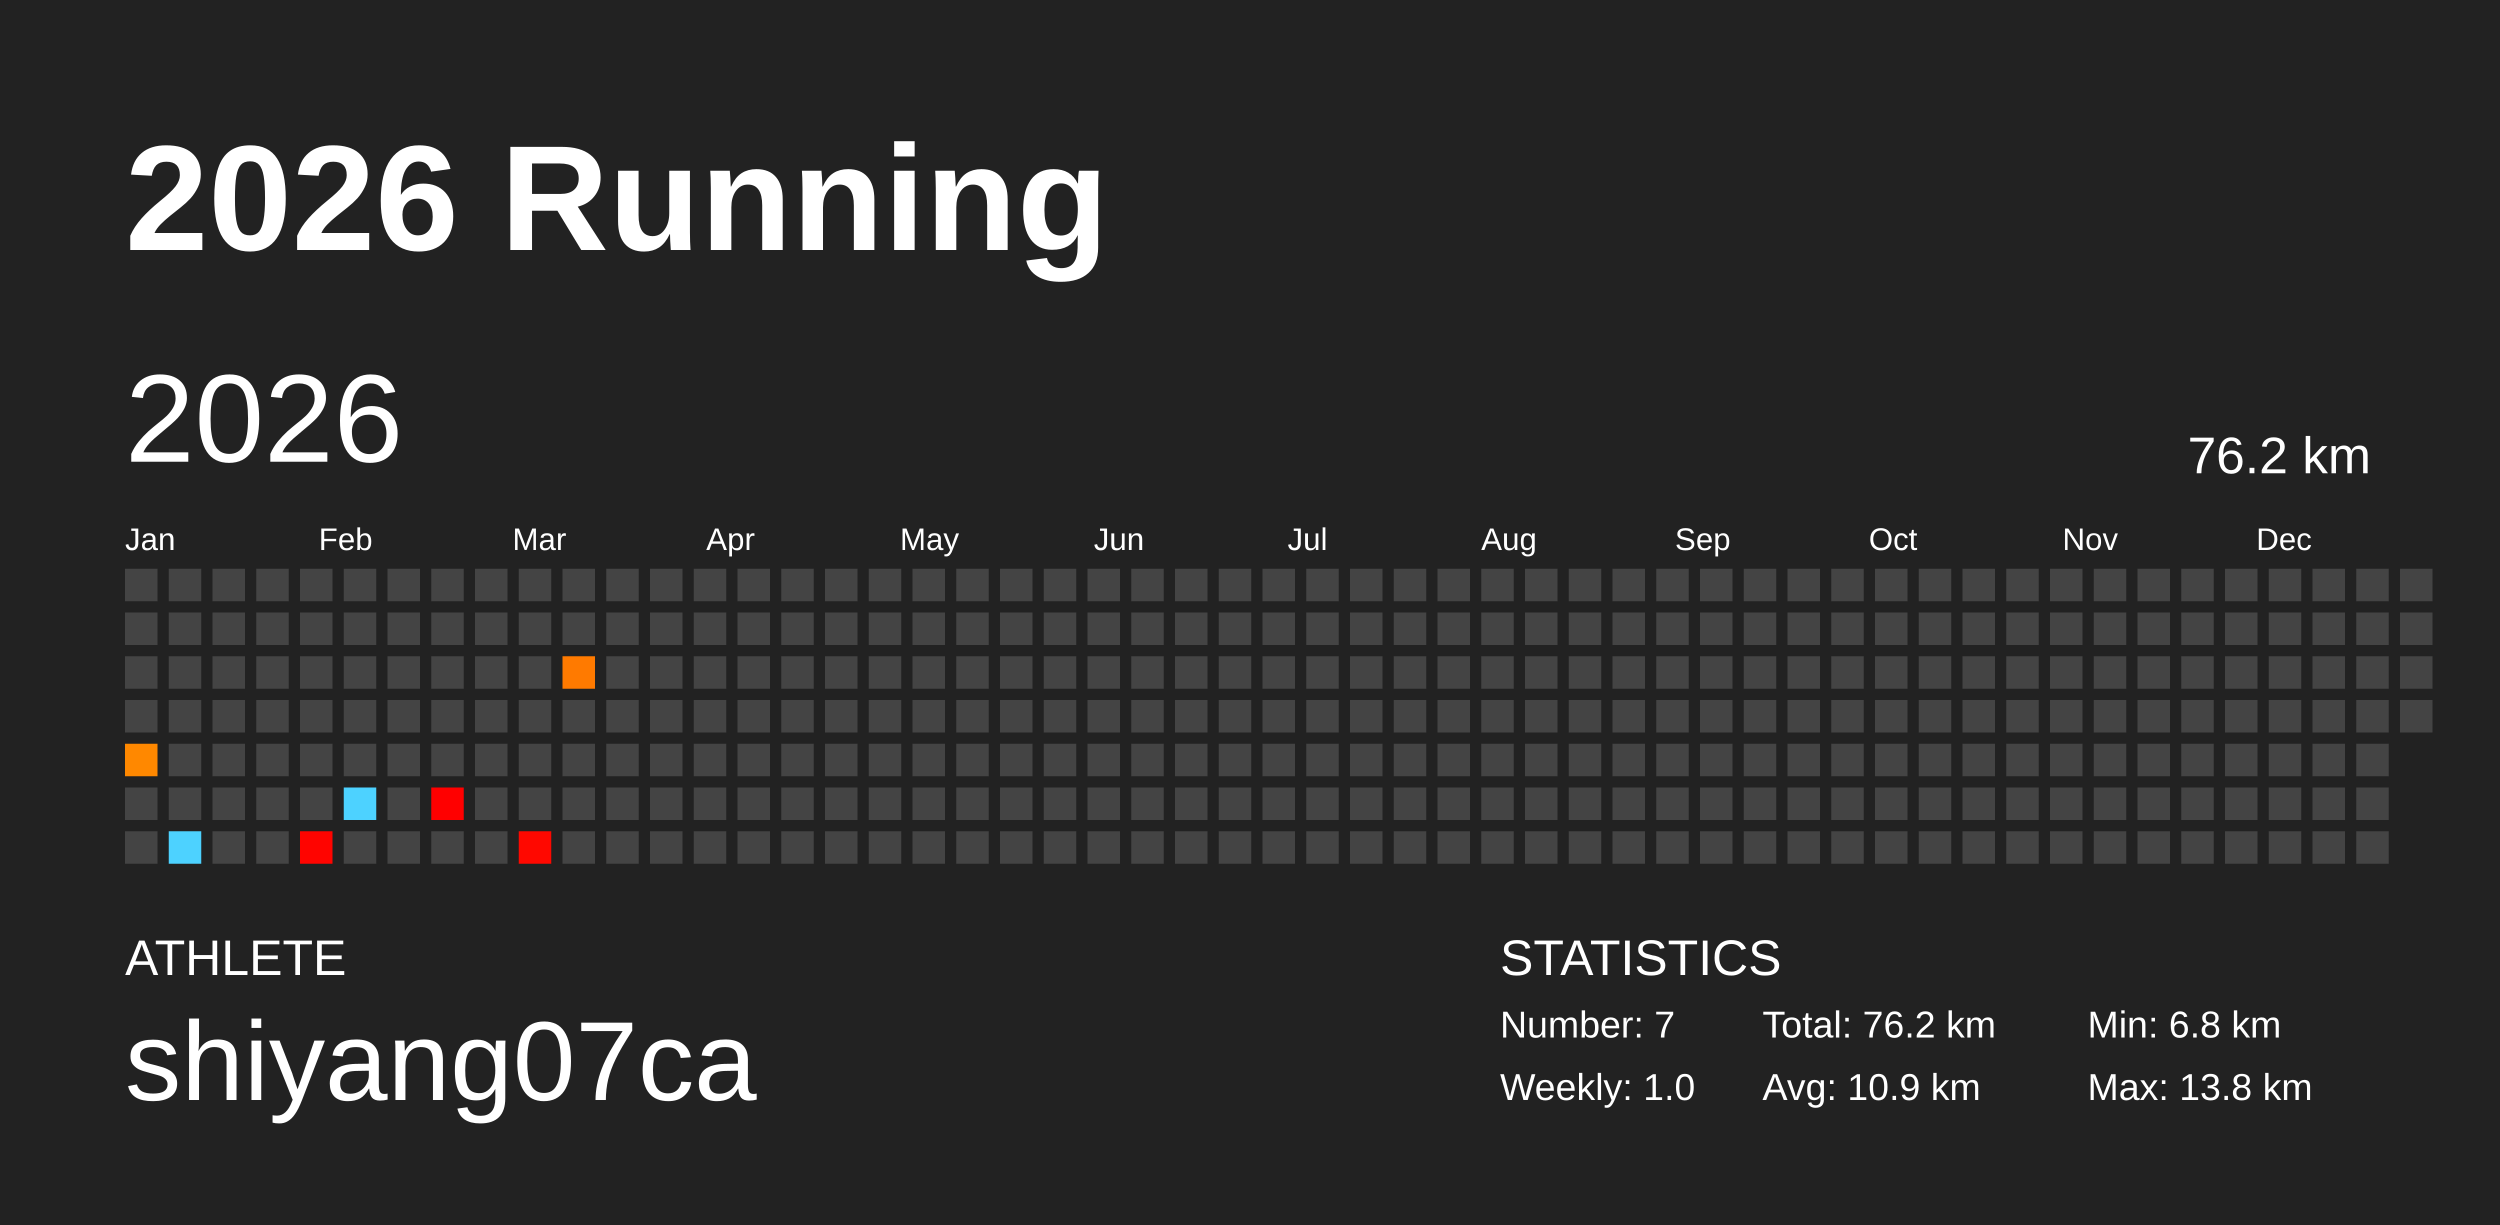
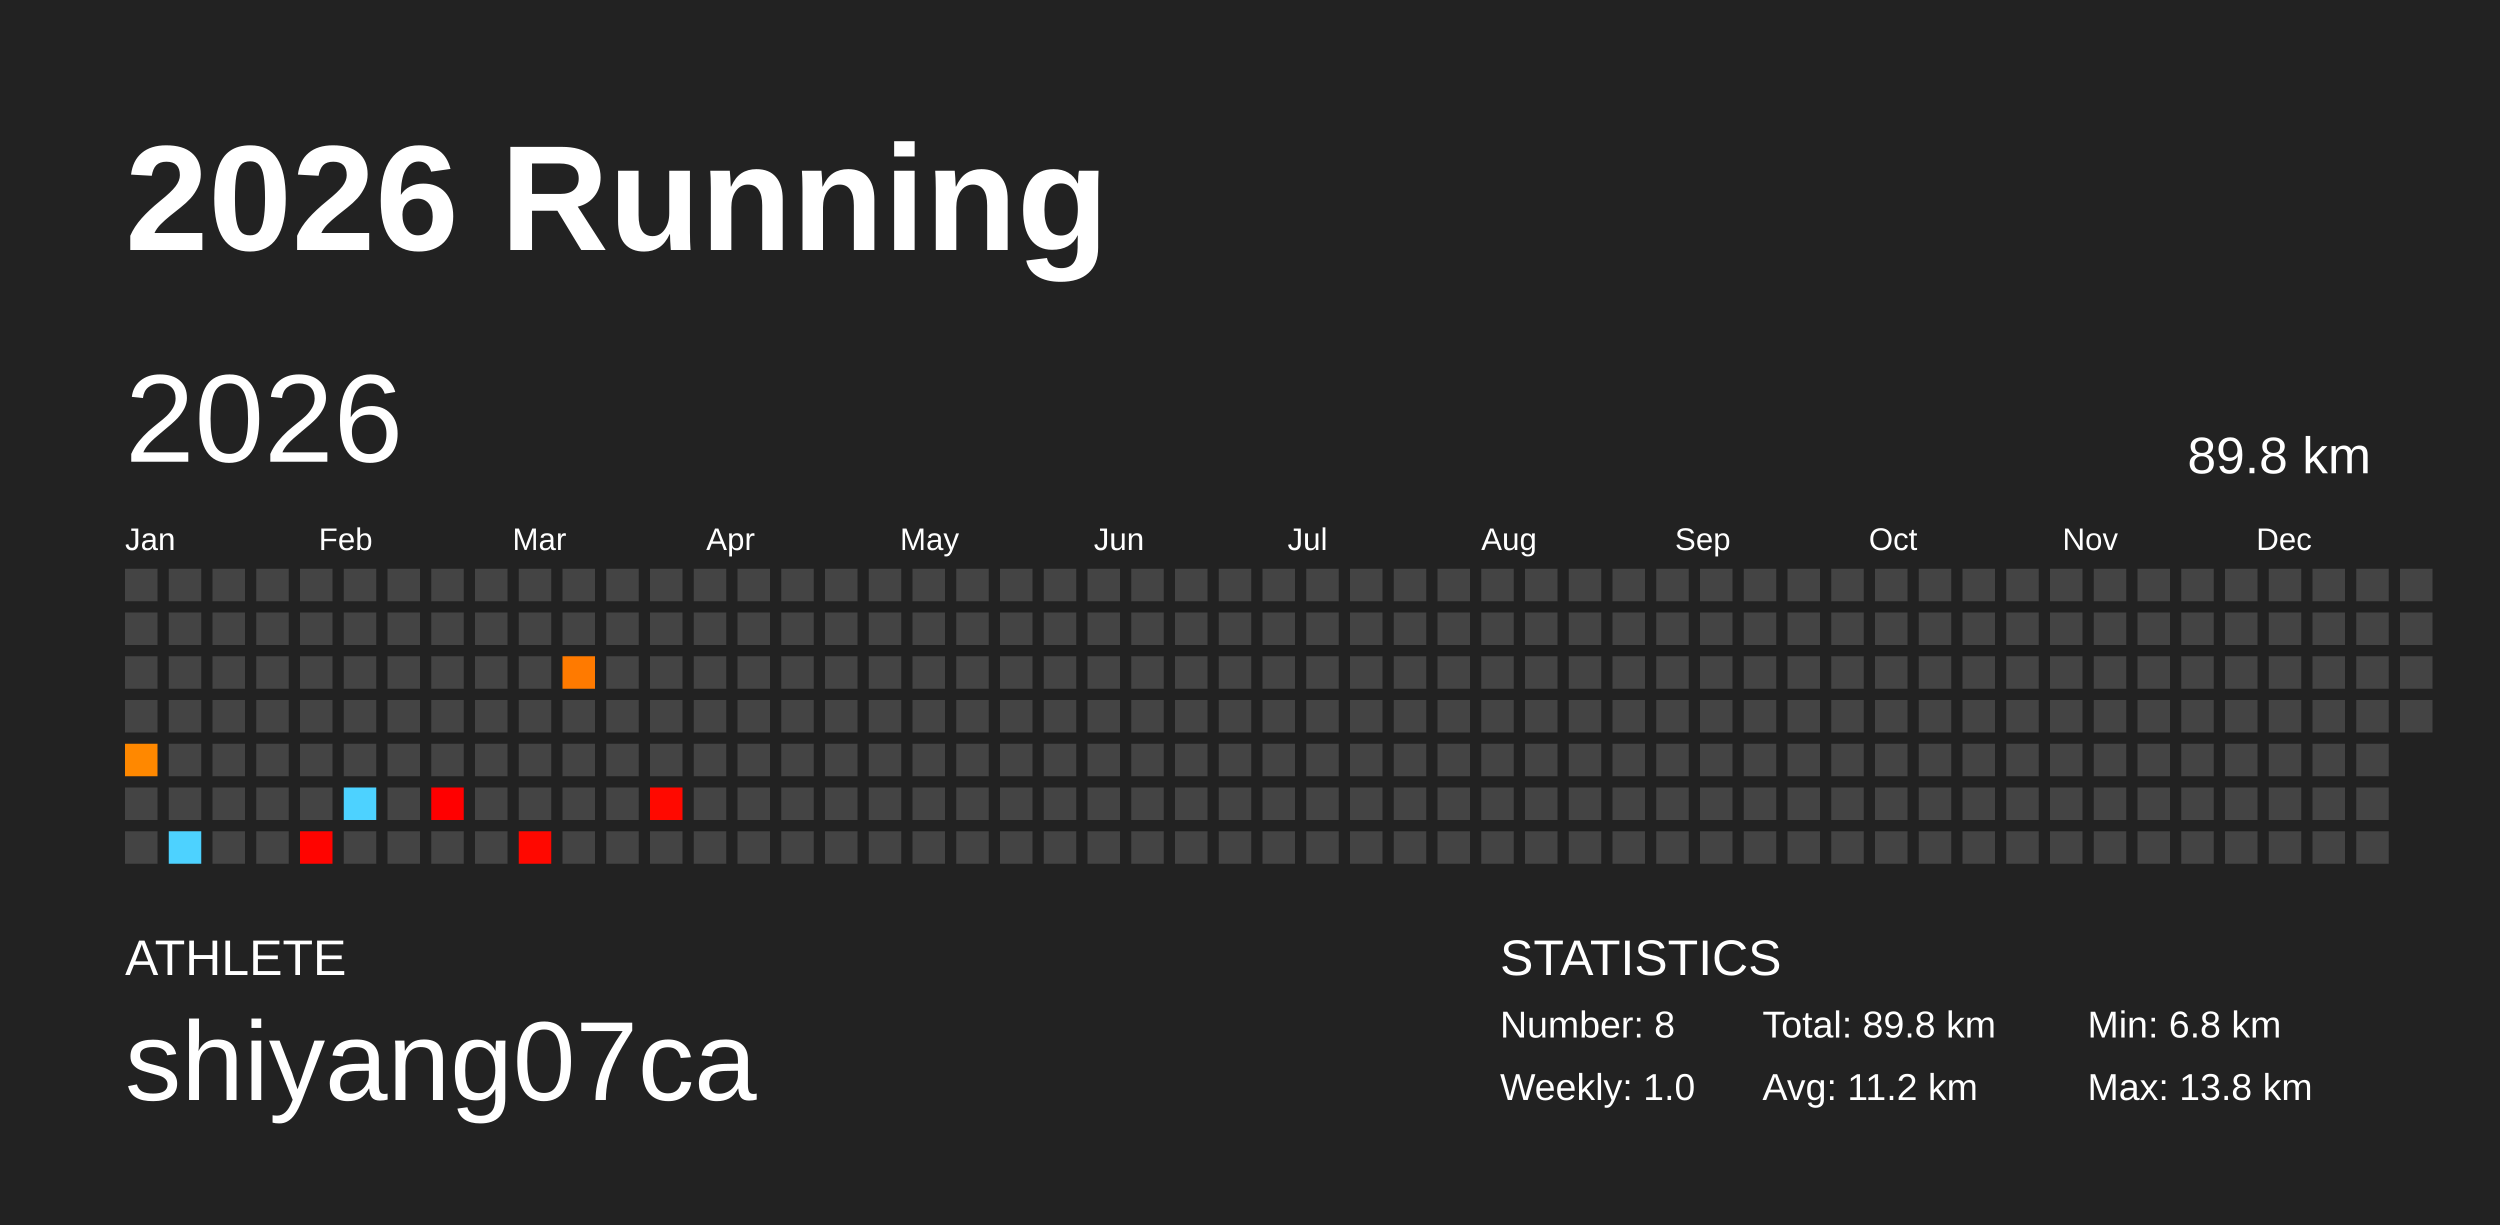
<svg xmlns="http://www.w3.org/2000/svg" baseProfile="full" height="98mm" version="1.1" viewBox="0,0,200,98" width="200mm">
  <defs />
  <rect fill="#222222" height="98" width="200" x="0" y="0" />
  <text fill="#FFFFFF" style="font-size:12px; font-family:Arial; font-weight:bold;" x="10" y="20">2026 Running</text>
  <text fill="#FFFFFF" style="font-size:4px; font-family:Arial" x="10" y="78">ATHLETE</text>
  <text fill="#FFFFFF" style="font-size:9px; font-family:Arial" x="10" y="88">shiyang07ca</text>
  <text fill="#FFFFFF" style="font-size:4px; font-family:Arial" x="120" y="78">STATISTICS</text>
-   <text fill="#FFFFFF" style="font-size:3px; font-family:Arial" x="120" y="83">Number: 7</text>
+   <text fill="#FFFFFF" style="font-size:3px; font-family:Arial" x="120" y="83">Number: 8</text>
  <text fill="#FFFFFF" style="font-size:3px; font-family:Arial" x="120" y="88">Weekly: 1.0</text>
-   <text fill="#FFFFFF" style="font-size:3px; font-family:Arial" x="141" y="83">Total: 76.2 km</text>
-   <text fill="#FFFFFF" style="font-size:3px; font-family:Arial" x="141" y="88">Avg: 10.9 km</text>
+   <text fill="#FFFFFF" style="font-size:3px; font-family:Arial" x="141" y="83">Total: 89.8 km</text>
+   <text fill="#FFFFFF" style="font-size:3px; font-family:Arial" x="141" y="88">Avg: 11.2 km</text>
  <text fill="#FFFFFF" style="font-size:3px; font-family:Arial" x="167" y="83">Min: 6.8 km</text>
  <text fill="#FFFFFF" style="font-size:3px; font-family:Arial" x="167" y="88">Max: 13.8 km</text>
  <text dominant-baseline="hanging" fill="#FFFFFF" style="font-size:10.0px; font-family:Arial;" x="10" y="30">2026</text>
-   <text dominant-baseline="hanging" fill="#FFFFFF" style="font-size:4.125px; font-family:Arial;" x="175" y="35">76.2 km</text>
+   <text dominant-baseline="hanging" fill="#FFFFFF" style="font-size:4.125px; font-family:Arial;" x="175" y="35">89.8 km</text>
  <text fill="#FFFFFF" style="font-size:2.5px; font-family:Arial" x="10.0" y="44">Jan</text>
  <text fill="#FFFFFF" style="font-size:2.5px; font-family:Arial" x="25.5" y="44">Feb</text>
  <text fill="#FFFFFF" style="font-size:2.5px; font-family:Arial" x="41.0" y="44">Mar</text>
  <text fill="#FFFFFF" style="font-size:2.5px; font-family:Arial" x="56.5" y="44">Apr</text>
  <text fill="#FFFFFF" style="font-size:2.5px; font-family:Arial" x="72.0" y="44">May</text>
  <text fill="#FFFFFF" style="font-size:2.5px; font-family:Arial" x="87.5" y="44">Jun</text>
  <text fill="#FFFFFF" style="font-size:2.5px; font-family:Arial" x="103.0" y="44">Jul</text>
  <text fill="#FFFFFF" style="font-size:2.5px; font-family:Arial" x="118.5" y="44">Aug</text>
  <text fill="#FFFFFF" style="font-size:2.5px; font-family:Arial" x="134.0" y="44">Sep</text>
  <text fill="#FFFFFF" style="font-size:2.5px; font-family:Arial" x="149.5" y="44">Oct</text>
  <text fill="#FFFFFF" style="font-size:2.5px; font-family:Arial" x="165.0" y="44">Nov</text>
  <text fill="#FFFFFF" style="font-size:2.5px; font-family:Arial" x="180.5" y="44">Dec</text>
  <rect fill="#444444" height="2.6" width="2.6" x="10.0" y="45.5" />
  <rect fill="#444444" height="2.6" width="2.6" x="10.0" y="49.0" />
  <rect fill="#444444" height="2.6" width="2.6" x="10.0" y="52.5" />
  <rect fill="#444444" height="2.6" width="2.6" x="10.0" y="56.0" />
  <rect fill="#ff8800" height="2.6" width="2.6" x="10.0" y="59.5" />
  <rect fill="#444444" height="2.6" width="2.6" x="10.0" y="63.0" />
  <rect fill="#444444" height="2.6" width="2.6" x="10.0" y="66.5" />
  <rect fill="#444444" height="2.6" width="2.6" x="13.5" y="45.5" />
  <rect fill="#444444" height="2.6" width="2.6" x="13.5" y="49.0" />
  <rect fill="#444444" height="2.6" width="2.6" x="13.5" y="52.5" />
  <rect fill="#444444" height="2.6" width="2.6" x="13.5" y="56.0" />
  <rect fill="#444444" height="2.6" width="2.6" x="13.5" y="59.5" />
  <rect fill="#444444" height="2.6" width="2.6" x="13.5" y="63.0" />
  <rect fill="#4dd2ff" height="2.6" width="2.6" x="13.5" y="66.5" />
  <rect fill="#444444" height="2.6" width="2.6" x="17.0" y="45.5" />
  <rect fill="#444444" height="2.6" width="2.6" x="17.0" y="49.0" />
  <rect fill="#444444" height="2.6" width="2.6" x="17.0" y="52.5" />
  <rect fill="#444444" height="2.6" width="2.6" x="17.0" y="56.0" />
  <rect fill="#444444" height="2.6" width="2.6" x="17.0" y="59.5" />
  <rect fill="#444444" height="2.6" width="2.6" x="17.0" y="63.0" />
  <rect fill="#444444" height="2.6" width="2.6" x="17.0" y="66.5" />
  <rect fill="#444444" height="2.6" width="2.6" x="20.5" y="45.5" />
  <rect fill="#444444" height="2.6" width="2.6" x="20.5" y="49.0" />
  <rect fill="#444444" height="2.6" width="2.6" x="20.5" y="52.5" />
  <rect fill="#444444" height="2.6" width="2.6" x="20.5" y="56.0" />
  <rect fill="#444444" height="2.6" width="2.6" x="20.5" y="59.5" />
  <rect fill="#444444" height="2.6" width="2.6" x="20.5" y="63.0" />
  <rect fill="#444444" height="2.6" width="2.6" x="20.5" y="66.5" />
  <rect fill="#444444" height="2.6" width="2.6" x="24.0" y="45.5" />
  <rect fill="#444444" height="2.6" width="2.6" x="24.0" y="49.0" />
  <rect fill="#444444" height="2.6" width="2.6" x="24.0" y="52.5" />
  <rect fill="#444444" height="2.6" width="2.6" x="24.0" y="56.0" />
  <rect fill="#444444" height="2.6" width="2.6" x="24.0" y="59.5" />
  <rect fill="#444444" height="2.6" width="2.6" x="24.0" y="63.0" />
  <rect fill="#ff0400" height="2.6" width="2.6" x="24.0" y="66.5" />
  <rect fill="#444444" height="2.6" width="2.6" x="27.5" y="45.5" />
  <rect fill="#444444" height="2.6" width="2.6" x="27.5" y="49.0" />
  <rect fill="#444444" height="2.6" width="2.6" x="27.5" y="52.5" />
  <rect fill="#444444" height="2.6" width="2.6" x="27.5" y="56.0" />
  <rect fill="#444444" height="2.6" width="2.6" x="27.5" y="59.5" />
  <rect fill="#4dd2ff" height="2.6" width="2.6" x="27.5" y="63.0" />
  <rect fill="#444444" height="2.6" width="2.6" x="27.5" y="66.5" />
  <rect fill="#444444" height="2.6" width="2.6" x="31.0" y="45.5" />
  <rect fill="#444444" height="2.6" width="2.6" x="31.0" y="49.0" />
  <rect fill="#444444" height="2.6" width="2.6" x="31.0" y="52.5" />
  <rect fill="#444444" height="2.6" width="2.6" x="31.0" y="56.0" />
  <rect fill="#444444" height="2.6" width="2.6" x="31.0" y="59.5" />
  <rect fill="#444444" height="2.6" width="2.6" x="31.0" y="63.0" />
  <rect fill="#444444" height="2.6" width="2.6" x="31.0" y="66.5" />
  <rect fill="#444444" height="2.6" width="2.6" x="34.5" y="45.5" />
  <rect fill="#444444" height="2.6" width="2.6" x="34.5" y="49.0" />
  <rect fill="#444444" height="2.6" width="2.6" x="34.5" y="52.5" />
  <rect fill="#444444" height="2.6" width="2.6" x="34.5" y="56.0" />
  <rect fill="#444444" height="2.6" width="2.6" x="34.5" y="59.5" />
  <rect fill="#ff0000" height="2.6" width="2.6" x="34.5" y="63.0" />
  <rect fill="#444444" height="2.6" width="2.6" x="34.5" y="66.5" />
  <rect fill="#444444" height="2.6" width="2.6" x="38.0" y="45.5" />
  <rect fill="#444444" height="2.6" width="2.6" x="38.0" y="49.0" />
  <rect fill="#444444" height="2.6" width="2.6" x="38.0" y="52.5" />
  <rect fill="#444444" height="2.6" width="2.6" x="38.0" y="56.0" />
  <rect fill="#444444" height="2.6" width="2.6" x="38.0" y="59.5" />
  <rect fill="#444444" height="2.6" width="2.6" x="38.0" y="63.0" />
  <rect fill="#444444" height="2.6" width="2.6" x="38.0" y="66.5" />
  <rect fill="#444444" height="2.6" width="2.6" x="41.5" y="45.5" />
  <rect fill="#444444" height="2.6" width="2.6" x="41.5" y="49.0" />
  <rect fill="#444444" height="2.6" width="2.6" x="41.5" y="52.5" />
  <rect fill="#444444" height="2.6" width="2.6" x="41.5" y="56.0" />
  <rect fill="#444444" height="2.6" width="2.6" x="41.5" y="59.5" />
  <rect fill="#444444" height="2.6" width="2.6" x="41.5" y="63.0" />
  <rect fill="#ff0800" height="2.6" width="2.6" x="41.5" y="66.5" />
  <rect fill="#444444" height="2.6" width="2.6" x="45.0" y="45.5" />
  <rect fill="#444444" height="2.6" width="2.6" x="45.0" y="49.0" />
  <rect fill="#ff7a00" height="2.6" width="2.6" x="45.0" y="52.5" />
  <rect fill="#444444" height="2.6" width="2.6" x="45.0" y="56.0" />
  <rect fill="#444444" height="2.6" width="2.6" x="45.0" y="59.5" />
  <rect fill="#444444" height="2.6" width="2.6" x="45.0" y="63.0" />
  <rect fill="#444444" height="2.6" width="2.6" x="45.0" y="66.5" />
  <rect fill="#444444" height="2.6" width="2.6" x="48.5" y="45.5" />
  <rect fill="#444444" height="2.6" width="2.6" x="48.5" y="49.0" />
  <rect fill="#444444" height="2.6" width="2.6" x="48.5" y="52.5" />
  <rect fill="#444444" height="2.6" width="2.6" x="48.5" y="56.0" />
  <rect fill="#444444" height="2.6" width="2.6" x="48.5" y="59.5" />
  <rect fill="#444444" height="2.6" width="2.6" x="48.5" y="63.0" />
  <rect fill="#444444" height="2.6" width="2.6" x="48.5" y="66.5" />
  <rect fill="#444444" height="2.6" width="2.6" x="52.0" y="45.5" />
  <rect fill="#444444" height="2.6" width="2.6" x="52.0" y="49.0" />
  <rect fill="#444444" height="2.6" width="2.6" x="52.0" y="52.5" />
  <rect fill="#444444" height="2.6" width="2.6" x="52.0" y="56.0" />
  <rect fill="#444444" height="2.6" width="2.6" x="52.0" y="59.5" />
-   <rect fill="#444444" height="2.6" width="2.6" x="52.0" y="63.0" />
+   <rect fill="#ff0900" height="2.6" width="2.6" x="52.0" y="63.0" />
  <rect fill="#444444" height="2.6" width="2.6" x="52.0" y="66.5" />
  <rect fill="#444444" height="2.6" width="2.6" x="55.5" y="45.5" />
  <rect fill="#444444" height="2.6" width="2.6" x="55.5" y="49.0" />
  <rect fill="#444444" height="2.6" width="2.6" x="55.5" y="52.5" />
  <rect fill="#444444" height="2.6" width="2.6" x="55.5" y="56.0" />
  <rect fill="#444444" height="2.6" width="2.6" x="55.5" y="59.5" />
  <rect fill="#444444" height="2.6" width="2.6" x="55.5" y="63.0" />
  <rect fill="#444444" height="2.6" width="2.6" x="55.5" y="66.5" />
  <rect fill="#444444" height="2.6" width="2.6" x="59.0" y="45.5" />
  <rect fill="#444444" height="2.6" width="2.6" x="59.0" y="49.0" />
  <rect fill="#444444" height="2.6" width="2.6" x="59.0" y="52.5" />
  <rect fill="#444444" height="2.6" width="2.6" x="59.0" y="56.0" />
  <rect fill="#444444" height="2.6" width="2.6" x="59.0" y="59.5" />
  <rect fill="#444444" height="2.6" width="2.6" x="59.0" y="63.0" />
  <rect fill="#444444" height="2.6" width="2.6" x="59.0" y="66.5" />
  <rect fill="#444444" height="2.6" width="2.6" x="62.5" y="45.5" />
  <rect fill="#444444" height="2.6" width="2.6" x="62.5" y="49.0" />
  <rect fill="#444444" height="2.6" width="2.6" x="62.5" y="52.5" />
  <rect fill="#444444" height="2.6" width="2.6" x="62.5" y="56.0" />
  <rect fill="#444444" height="2.6" width="2.6" x="62.5" y="59.5" />
  <rect fill="#444444" height="2.6" width="2.6" x="62.5" y="63.0" />
  <rect fill="#444444" height="2.6" width="2.6" x="62.5" y="66.5" />
  <rect fill="#444444" height="2.6" width="2.6" x="66.0" y="45.5" />
  <rect fill="#444444" height="2.6" width="2.6" x="66.0" y="49.0" />
  <rect fill="#444444" height="2.6" width="2.6" x="66.0" y="52.5" />
  <rect fill="#444444" height="2.6" width="2.6" x="66.0" y="56.0" />
  <rect fill="#444444" height="2.6" width="2.6" x="66.0" y="59.5" />
  <rect fill="#444444" height="2.6" width="2.6" x="66.0" y="63.0" />
  <rect fill="#444444" height="2.6" width="2.6" x="66.0" y="66.5" />
  <rect fill="#444444" height="2.6" width="2.6" x="69.5" y="45.5" />
  <rect fill="#444444" height="2.6" width="2.6" x="69.5" y="49.0" />
  <rect fill="#444444" height="2.6" width="2.6" x="69.5" y="52.5" />
  <rect fill="#444444" height="2.6" width="2.6" x="69.5" y="56.0" />
  <rect fill="#444444" height="2.6" width="2.6" x="69.5" y="59.5" />
  <rect fill="#444444" height="2.6" width="2.6" x="69.5" y="63.0" />
  <rect fill="#444444" height="2.6" width="2.6" x="69.5" y="66.5" />
  <rect fill="#444444" height="2.6" width="2.6" x="73.0" y="45.5" />
  <rect fill="#444444" height="2.6" width="2.6" x="73.0" y="49.0" />
  <rect fill="#444444" height="2.6" width="2.6" x="73.0" y="52.5" />
  <rect fill="#444444" height="2.6" width="2.6" x="73.0" y="56.0" />
  <rect fill="#444444" height="2.6" width="2.6" x="73.0" y="59.5" />
  <rect fill="#444444" height="2.6" width="2.6" x="73.0" y="63.0" />
  <rect fill="#444444" height="2.6" width="2.6" x="73.0" y="66.5" />
  <rect fill="#444444" height="2.6" width="2.6" x="76.5" y="45.5" />
  <rect fill="#444444" height="2.6" width="2.6" x="76.5" y="49.0" />
  <rect fill="#444444" height="2.6" width="2.6" x="76.5" y="52.5" />
  <rect fill="#444444" height="2.6" width="2.6" x="76.5" y="56.0" />
  <rect fill="#444444" height="2.6" width="2.6" x="76.5" y="59.5" />
  <rect fill="#444444" height="2.6" width="2.6" x="76.5" y="63.0" />
  <rect fill="#444444" height="2.6" width="2.6" x="76.5" y="66.5" />
  <rect fill="#444444" height="2.6" width="2.6" x="80.0" y="45.5" />
  <rect fill="#444444" height="2.6" width="2.6" x="80.0" y="49.0" />
  <rect fill="#444444" height="2.6" width="2.6" x="80.0" y="52.5" />
  <rect fill="#444444" height="2.6" width="2.6" x="80.0" y="56.0" />
  <rect fill="#444444" height="2.6" width="2.6" x="80.0" y="59.5" />
  <rect fill="#444444" height="2.6" width="2.6" x="80.0" y="63.0" />
  <rect fill="#444444" height="2.6" width="2.6" x="80.0" y="66.5" />
  <rect fill="#444444" height="2.6" width="2.6" x="83.5" y="45.5" />
  <rect fill="#444444" height="2.6" width="2.6" x="83.5" y="49.0" />
  <rect fill="#444444" height="2.6" width="2.6" x="83.5" y="52.5" />
  <rect fill="#444444" height="2.6" width="2.6" x="83.5" y="56.0" />
  <rect fill="#444444" height="2.6" width="2.6" x="83.5" y="59.5" />
  <rect fill="#444444" height="2.6" width="2.6" x="83.5" y="63.0" />
  <rect fill="#444444" height="2.6" width="2.6" x="83.5" y="66.5" />
  <rect fill="#444444" height="2.6" width="2.6" x="87.0" y="45.5" />
  <rect fill="#444444" height="2.6" width="2.6" x="87.0" y="49.0" />
  <rect fill="#444444" height="2.6" width="2.6" x="87.0" y="52.5" />
  <rect fill="#444444" height="2.6" width="2.6" x="87.0" y="56.0" />
  <rect fill="#444444" height="2.6" width="2.6" x="87.0" y="59.5" />
  <rect fill="#444444" height="2.6" width="2.6" x="87.0" y="63.0" />
  <rect fill="#444444" height="2.6" width="2.6" x="87.0" y="66.5" />
  <rect fill="#444444" height="2.6" width="2.6" x="90.5" y="45.5" />
  <rect fill="#444444" height="2.6" width="2.6" x="90.5" y="49.0" />
  <rect fill="#444444" height="2.6" width="2.6" x="90.5" y="52.5" />
  <rect fill="#444444" height="2.6" width="2.6" x="90.5" y="56.0" />
  <rect fill="#444444" height="2.6" width="2.6" x="90.5" y="59.5" />
  <rect fill="#444444" height="2.6" width="2.6" x="90.5" y="63.0" />
  <rect fill="#444444" height="2.6" width="2.6" x="90.5" y="66.5" />
  <rect fill="#444444" height="2.6" width="2.6" x="94.0" y="45.5" />
  <rect fill="#444444" height="2.6" width="2.6" x="94.0" y="49.0" />
  <rect fill="#444444" height="2.6" width="2.6" x="94.0" y="52.5" />
  <rect fill="#444444" height="2.6" width="2.6" x="94.0" y="56.0" />
  <rect fill="#444444" height="2.6" width="2.6" x="94.0" y="59.5" />
  <rect fill="#444444" height="2.6" width="2.6" x="94.0" y="63.0" />
  <rect fill="#444444" height="2.6" width="2.6" x="94.0" y="66.5" />
  <rect fill="#444444" height="2.6" width="2.6" x="97.5" y="45.5" />
  <rect fill="#444444" height="2.6" width="2.6" x="97.5" y="49.0" />
  <rect fill="#444444" height="2.6" width="2.6" x="97.5" y="52.5" />
  <rect fill="#444444" height="2.6" width="2.6" x="97.5" y="56.0" />
  <rect fill="#444444" height="2.6" width="2.6" x="97.5" y="59.5" />
  <rect fill="#444444" height="2.6" width="2.6" x="97.5" y="63.0" />
  <rect fill="#444444" height="2.6" width="2.6" x="97.5" y="66.5" />
  <rect fill="#444444" height="2.6" width="2.6" x="101.0" y="45.5" />
  <rect fill="#444444" height="2.6" width="2.6" x="101.0" y="49.0" />
  <rect fill="#444444" height="2.6" width="2.6" x="101.0" y="52.5" />
  <rect fill="#444444" height="2.6" width="2.6" x="101.0" y="56.0" />
  <rect fill="#444444" height="2.6" width="2.6" x="101.0" y="59.5" />
  <rect fill="#444444" height="2.6" width="2.6" x="101.0" y="63.0" />
  <rect fill="#444444" height="2.6" width="2.6" x="101.0" y="66.5" />
  <rect fill="#444444" height="2.6" width="2.6" x="104.5" y="45.5" />
  <rect fill="#444444" height="2.6" width="2.6" x="104.5" y="49.0" />
  <rect fill="#444444" height="2.6" width="2.6" x="104.5" y="52.5" />
  <rect fill="#444444" height="2.6" width="2.6" x="104.5" y="56.0" />
  <rect fill="#444444" height="2.6" width="2.6" x="104.5" y="59.5" />
  <rect fill="#444444" height="2.6" width="2.6" x="104.5" y="63.0" />
  <rect fill="#444444" height="2.6" width="2.6" x="104.5" y="66.5" />
  <rect fill="#444444" height="2.6" width="2.6" x="108.0" y="45.5" />
  <rect fill="#444444" height="2.6" width="2.6" x="108.0" y="49.0" />
  <rect fill="#444444" height="2.6" width="2.6" x="108.0" y="52.5" />
  <rect fill="#444444" height="2.6" width="2.6" x="108.0" y="56.0" />
  <rect fill="#444444" height="2.6" width="2.6" x="108.0" y="59.5" />
  <rect fill="#444444" height="2.6" width="2.6" x="108.0" y="63.0" />
  <rect fill="#444444" height="2.6" width="2.6" x="108.0" y="66.5" />
  <rect fill="#444444" height="2.6" width="2.6" x="111.5" y="45.5" />
  <rect fill="#444444" height="2.6" width="2.6" x="111.5" y="49.0" />
  <rect fill="#444444" height="2.6" width="2.6" x="111.5" y="52.5" />
  <rect fill="#444444" height="2.6" width="2.6" x="111.5" y="56.0" />
  <rect fill="#444444" height="2.6" width="2.6" x="111.5" y="59.5" />
  <rect fill="#444444" height="2.6" width="2.6" x="111.5" y="63.0" />
  <rect fill="#444444" height="2.6" width="2.6" x="111.5" y="66.5" />
  <rect fill="#444444" height="2.6" width="2.6" x="115.0" y="45.5" />
  <rect fill="#444444" height="2.6" width="2.6" x="115.0" y="49.0" />
  <rect fill="#444444" height="2.6" width="2.6" x="115.0" y="52.5" />
  <rect fill="#444444" height="2.6" width="2.6" x="115.0" y="56.0" />
  <rect fill="#444444" height="2.6" width="2.6" x="115.0" y="59.5" />
  <rect fill="#444444" height="2.6" width="2.6" x="115.0" y="63.0" />
  <rect fill="#444444" height="2.6" width="2.6" x="115.0" y="66.5" />
  <rect fill="#444444" height="2.6" width="2.6" x="118.5" y="45.5" />
  <rect fill="#444444" height="2.6" width="2.6" x="118.5" y="49.0" />
  <rect fill="#444444" height="2.6" width="2.6" x="118.5" y="52.5" />
  <rect fill="#444444" height="2.6" width="2.6" x="118.5" y="56.0" />
  <rect fill="#444444" height="2.6" width="2.6" x="118.5" y="59.5" />
  <rect fill="#444444" height="2.6" width="2.6" x="118.5" y="63.0" />
  <rect fill="#444444" height="2.6" width="2.6" x="118.5" y="66.5" />
  <rect fill="#444444" height="2.6" width="2.6" x="122.0" y="45.5" />
  <rect fill="#444444" height="2.6" width="2.6" x="122.0" y="49.0" />
  <rect fill="#444444" height="2.6" width="2.6" x="122.0" y="52.5" />
  <rect fill="#444444" height="2.6" width="2.6" x="122.0" y="56.0" />
  <rect fill="#444444" height="2.6" width="2.6" x="122.0" y="59.5" />
  <rect fill="#444444" height="2.6" width="2.6" x="122.0" y="63.0" />
  <rect fill="#444444" height="2.6" width="2.6" x="122.0" y="66.5" />
  <rect fill="#444444" height="2.6" width="2.6" x="125.5" y="45.5" />
  <rect fill="#444444" height="2.6" width="2.6" x="125.5" y="49.0" />
  <rect fill="#444444" height="2.6" width="2.6" x="125.5" y="52.5" />
  <rect fill="#444444" height="2.6" width="2.6" x="125.5" y="56.0" />
  <rect fill="#444444" height="2.6" width="2.6" x="125.5" y="59.5" />
  <rect fill="#444444" height="2.6" width="2.6" x="125.5" y="63.0" />
  <rect fill="#444444" height="2.6" width="2.6" x="125.5" y="66.5" />
  <rect fill="#444444" height="2.6" width="2.6" x="129.0" y="45.5" />
  <rect fill="#444444" height="2.6" width="2.6" x="129.0" y="49.0" />
  <rect fill="#444444" height="2.6" width="2.6" x="129.0" y="52.5" />
  <rect fill="#444444" height="2.6" width="2.6" x="129.0" y="56.0" />
  <rect fill="#444444" height="2.6" width="2.6" x="129.0" y="59.5" />
  <rect fill="#444444" height="2.6" width="2.6" x="129.0" y="63.0" />
  <rect fill="#444444" height="2.6" width="2.6" x="129.0" y="66.5" />
  <rect fill="#444444" height="2.6" width="2.6" x="132.5" y="45.5" />
  <rect fill="#444444" height="2.6" width="2.6" x="132.5" y="49.0" />
  <rect fill="#444444" height="2.6" width="2.6" x="132.5" y="52.5" />
  <rect fill="#444444" height="2.6" width="2.6" x="132.5" y="56.0" />
  <rect fill="#444444" height="2.6" width="2.6" x="132.5" y="59.5" />
  <rect fill="#444444" height="2.6" width="2.6" x="132.5" y="63.0" />
  <rect fill="#444444" height="2.6" width="2.6" x="132.5" y="66.5" />
  <rect fill="#444444" height="2.6" width="2.6" x="136.0" y="45.5" />
  <rect fill="#444444" height="2.6" width="2.6" x="136.0" y="49.0" />
  <rect fill="#444444" height="2.6" width="2.6" x="136.0" y="52.5" />
  <rect fill="#444444" height="2.6" width="2.6" x="136.0" y="56.0" />
  <rect fill="#444444" height="2.6" width="2.6" x="136.0" y="59.5" />
  <rect fill="#444444" height="2.6" width="2.6" x="136.0" y="63.0" />
  <rect fill="#444444" height="2.6" width="2.6" x="136.0" y="66.5" />
  <rect fill="#444444" height="2.6" width="2.6" x="139.5" y="45.5" />
  <rect fill="#444444" height="2.6" width="2.6" x="139.5" y="49.0" />
  <rect fill="#444444" height="2.6" width="2.6" x="139.5" y="52.5" />
  <rect fill="#444444" height="2.6" width="2.6" x="139.5" y="56.0" />
  <rect fill="#444444" height="2.6" width="2.6" x="139.5" y="59.5" />
  <rect fill="#444444" height="2.6" width="2.6" x="139.5" y="63.0" />
  <rect fill="#444444" height="2.6" width="2.6" x="139.5" y="66.5" />
  <rect fill="#444444" height="2.6" width="2.6" x="143.0" y="45.5" />
  <rect fill="#444444" height="2.6" width="2.6" x="143.0" y="49.0" />
  <rect fill="#444444" height="2.6" width="2.6" x="143.0" y="52.5" />
  <rect fill="#444444" height="2.6" width="2.6" x="143.0" y="56.0" />
  <rect fill="#444444" height="2.6" width="2.6" x="143.0" y="59.5" />
  <rect fill="#444444" height="2.6" width="2.6" x="143.0" y="63.0" />
  <rect fill="#444444" height="2.6" width="2.6" x="143.0" y="66.5" />
  <rect fill="#444444" height="2.6" width="2.6" x="146.5" y="45.5" />
  <rect fill="#444444" height="2.6" width="2.6" x="146.5" y="49.0" />
  <rect fill="#444444" height="2.6" width="2.6" x="146.5" y="52.5" />
  <rect fill="#444444" height="2.6" width="2.6" x="146.5" y="56.0" />
  <rect fill="#444444" height="2.6" width="2.6" x="146.5" y="59.5" />
  <rect fill="#444444" height="2.6" width="2.6" x="146.5" y="63.0" />
  <rect fill="#444444" height="2.6" width="2.6" x="146.5" y="66.5" />
  <rect fill="#444444" height="2.6" width="2.6" x="150.0" y="45.5" />
  <rect fill="#444444" height="2.6" width="2.6" x="150.0" y="49.0" />
  <rect fill="#444444" height="2.6" width="2.6" x="150.0" y="52.5" />
  <rect fill="#444444" height="2.6" width="2.6" x="150.0" y="56.0" />
  <rect fill="#444444" height="2.6" width="2.6" x="150.0" y="59.5" />
  <rect fill="#444444" height="2.6" width="2.6" x="150.0" y="63.0" />
  <rect fill="#444444" height="2.6" width="2.6" x="150.0" y="66.5" />
  <rect fill="#444444" height="2.6" width="2.6" x="153.5" y="45.5" />
  <rect fill="#444444" height="2.6" width="2.6" x="153.5" y="49.0" />
  <rect fill="#444444" height="2.6" width="2.6" x="153.5" y="52.5" />
  <rect fill="#444444" height="2.6" width="2.6" x="153.5" y="56.0" />
  <rect fill="#444444" height="2.6" width="2.6" x="153.5" y="59.5" />
  <rect fill="#444444" height="2.6" width="2.6" x="153.5" y="63.0" />
  <rect fill="#444444" height="2.6" width="2.6" x="153.5" y="66.5" />
  <rect fill="#444444" height="2.6" width="2.6" x="157.0" y="45.5" />
  <rect fill="#444444" height="2.6" width="2.6" x="157.0" y="49.0" />
  <rect fill="#444444" height="2.6" width="2.6" x="157.0" y="52.5" />
  <rect fill="#444444" height="2.6" width="2.6" x="157.0" y="56.0" />
  <rect fill="#444444" height="2.6" width="2.6" x="157.0" y="59.5" />
  <rect fill="#444444" height="2.6" width="2.6" x="157.0" y="63.0" />
  <rect fill="#444444" height="2.6" width="2.6" x="157.0" y="66.5" />
  <rect fill="#444444" height="2.6" width="2.6" x="160.5" y="45.5" />
  <rect fill="#444444" height="2.6" width="2.6" x="160.5" y="49.0" />
  <rect fill="#444444" height="2.6" width="2.6" x="160.5" y="52.5" />
  <rect fill="#444444" height="2.6" width="2.6" x="160.5" y="56.0" />
  <rect fill="#444444" height="2.6" width="2.6" x="160.5" y="59.5" />
  <rect fill="#444444" height="2.6" width="2.6" x="160.5" y="63.0" />
  <rect fill="#444444" height="2.6" width="2.6" x="160.5" y="66.5" />
  <rect fill="#444444" height="2.6" width="2.6" x="164.0" y="45.5" />
  <rect fill="#444444" height="2.6" width="2.6" x="164.0" y="49.0" />
  <rect fill="#444444" height="2.6" width="2.6" x="164.0" y="52.5" />
  <rect fill="#444444" height="2.6" width="2.6" x="164.0" y="56.0" />
  <rect fill="#444444" height="2.6" width="2.6" x="164.0" y="59.5" />
  <rect fill="#444444" height="2.6" width="2.6" x="164.0" y="63.0" />
  <rect fill="#444444" height="2.6" width="2.6" x="164.0" y="66.5" />
  <rect fill="#444444" height="2.6" width="2.6" x="167.5" y="45.5" />
  <rect fill="#444444" height="2.6" width="2.6" x="167.5" y="49.0" />
  <rect fill="#444444" height="2.6" width="2.6" x="167.5" y="52.5" />
  <rect fill="#444444" height="2.6" width="2.6" x="167.5" y="56.0" />
  <rect fill="#444444" height="2.6" width="2.6" x="167.5" y="59.5" />
  <rect fill="#444444" height="2.6" width="2.6" x="167.5" y="63.0" />
  <rect fill="#444444" height="2.6" width="2.6" x="167.5" y="66.5" />
  <rect fill="#444444" height="2.6" width="2.6" x="171.0" y="45.5" />
  <rect fill="#444444" height="2.6" width="2.6" x="171.0" y="49.0" />
  <rect fill="#444444" height="2.6" width="2.6" x="171.0" y="52.5" />
  <rect fill="#444444" height="2.6" width="2.6" x="171.0" y="56.0" />
  <rect fill="#444444" height="2.6" width="2.6" x="171.0" y="59.5" />
  <rect fill="#444444" height="2.6" width="2.6" x="171.0" y="63.0" />
  <rect fill="#444444" height="2.6" width="2.6" x="171.0" y="66.5" />
  <rect fill="#444444" height="2.6" width="2.6" x="174.5" y="45.5" />
  <rect fill="#444444" height="2.6" width="2.6" x="174.5" y="49.0" />
  <rect fill="#444444" height="2.6" width="2.6" x="174.5" y="52.5" />
  <rect fill="#444444" height="2.6" width="2.6" x="174.5" y="56.0" />
  <rect fill="#444444" height="2.6" width="2.6" x="174.5" y="59.5" />
  <rect fill="#444444" height="2.6" width="2.6" x="174.5" y="63.0" />
  <rect fill="#444444" height="2.6" width="2.6" x="174.5" y="66.5" />
  <rect fill="#444444" height="2.6" width="2.6" x="178.0" y="45.5" />
  <rect fill="#444444" height="2.6" width="2.6" x="178.0" y="49.0" />
  <rect fill="#444444" height="2.6" width="2.6" x="178.0" y="52.5" />
  <rect fill="#444444" height="2.6" width="2.6" x="178.0" y="56.0" />
  <rect fill="#444444" height="2.6" width="2.6" x="178.0" y="59.5" />
  <rect fill="#444444" height="2.6" width="2.6" x="178.0" y="63.0" />
  <rect fill="#444444" height="2.6" width="2.6" x="178.0" y="66.5" />
  <rect fill="#444444" height="2.6" width="2.6" x="181.5" y="45.5" />
  <rect fill="#444444" height="2.6" width="2.6" x="181.5" y="49.0" />
  <rect fill="#444444" height="2.6" width="2.6" x="181.5" y="52.5" />
  <rect fill="#444444" height="2.6" width="2.6" x="181.5" y="56.0" />
  <rect fill="#444444" height="2.6" width="2.6" x="181.5" y="59.5" />
  <rect fill="#444444" height="2.6" width="2.6" x="181.5" y="63.0" />
  <rect fill="#444444" height="2.6" width="2.6" x="181.5" y="66.5" />
  <rect fill="#444444" height="2.6" width="2.6" x="185.0" y="45.5" />
  <rect fill="#444444" height="2.6" width="2.6" x="185.0" y="49.0" />
  <rect fill="#444444" height="2.6" width="2.6" x="185.0" y="52.5" />
  <rect fill="#444444" height="2.6" width="2.6" x="185.0" y="56.0" />
  <rect fill="#444444" height="2.6" width="2.6" x="185.0" y="59.5" />
  <rect fill="#444444" height="2.6" width="2.6" x="185.0" y="63.0" />
  <rect fill="#444444" height="2.6" width="2.6" x="185.0" y="66.5" />
  <rect fill="#444444" height="2.6" width="2.6" x="188.5" y="45.5" />
  <rect fill="#444444" height="2.6" width="2.6" x="188.5" y="49.0" />
  <rect fill="#444444" height="2.6" width="2.6" x="188.5" y="52.5" />
  <rect fill="#444444" height="2.6" width="2.6" x="188.5" y="56.0" />
  <rect fill="#444444" height="2.6" width="2.6" x="188.5" y="59.5" />
  <rect fill="#444444" height="2.6" width="2.6" x="188.5" y="63.0" />
  <rect fill="#444444" height="2.6" width="2.6" x="188.5" y="66.5" />
  <rect fill="#444444" height="2.6" width="2.6" x="192.0" y="45.5" />
  <rect fill="#444444" height="2.6" width="2.6" x="192.0" y="49.0" />
  <rect fill="#444444" height="2.6" width="2.6" x="192.0" y="52.5" />
  <rect fill="#444444" height="2.6" width="2.6" x="192.0" y="56.0" />
</svg>
